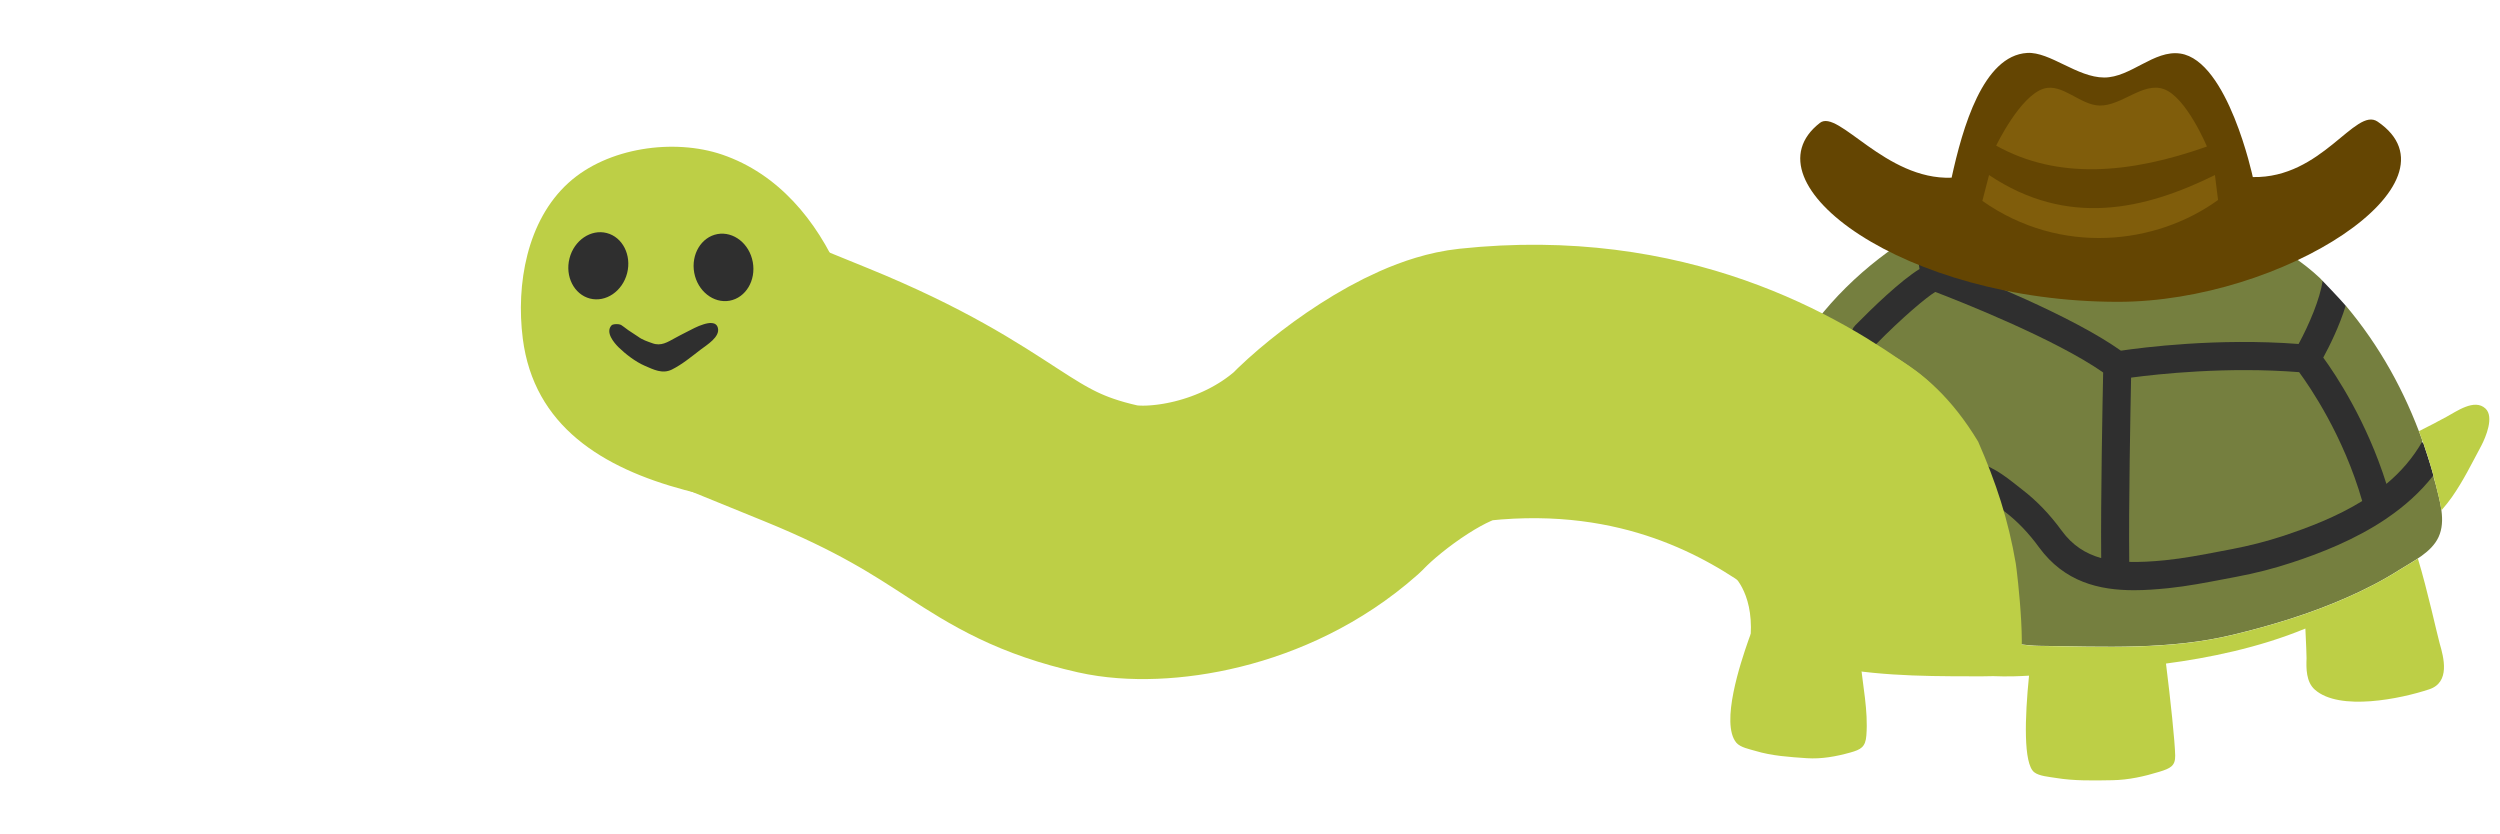
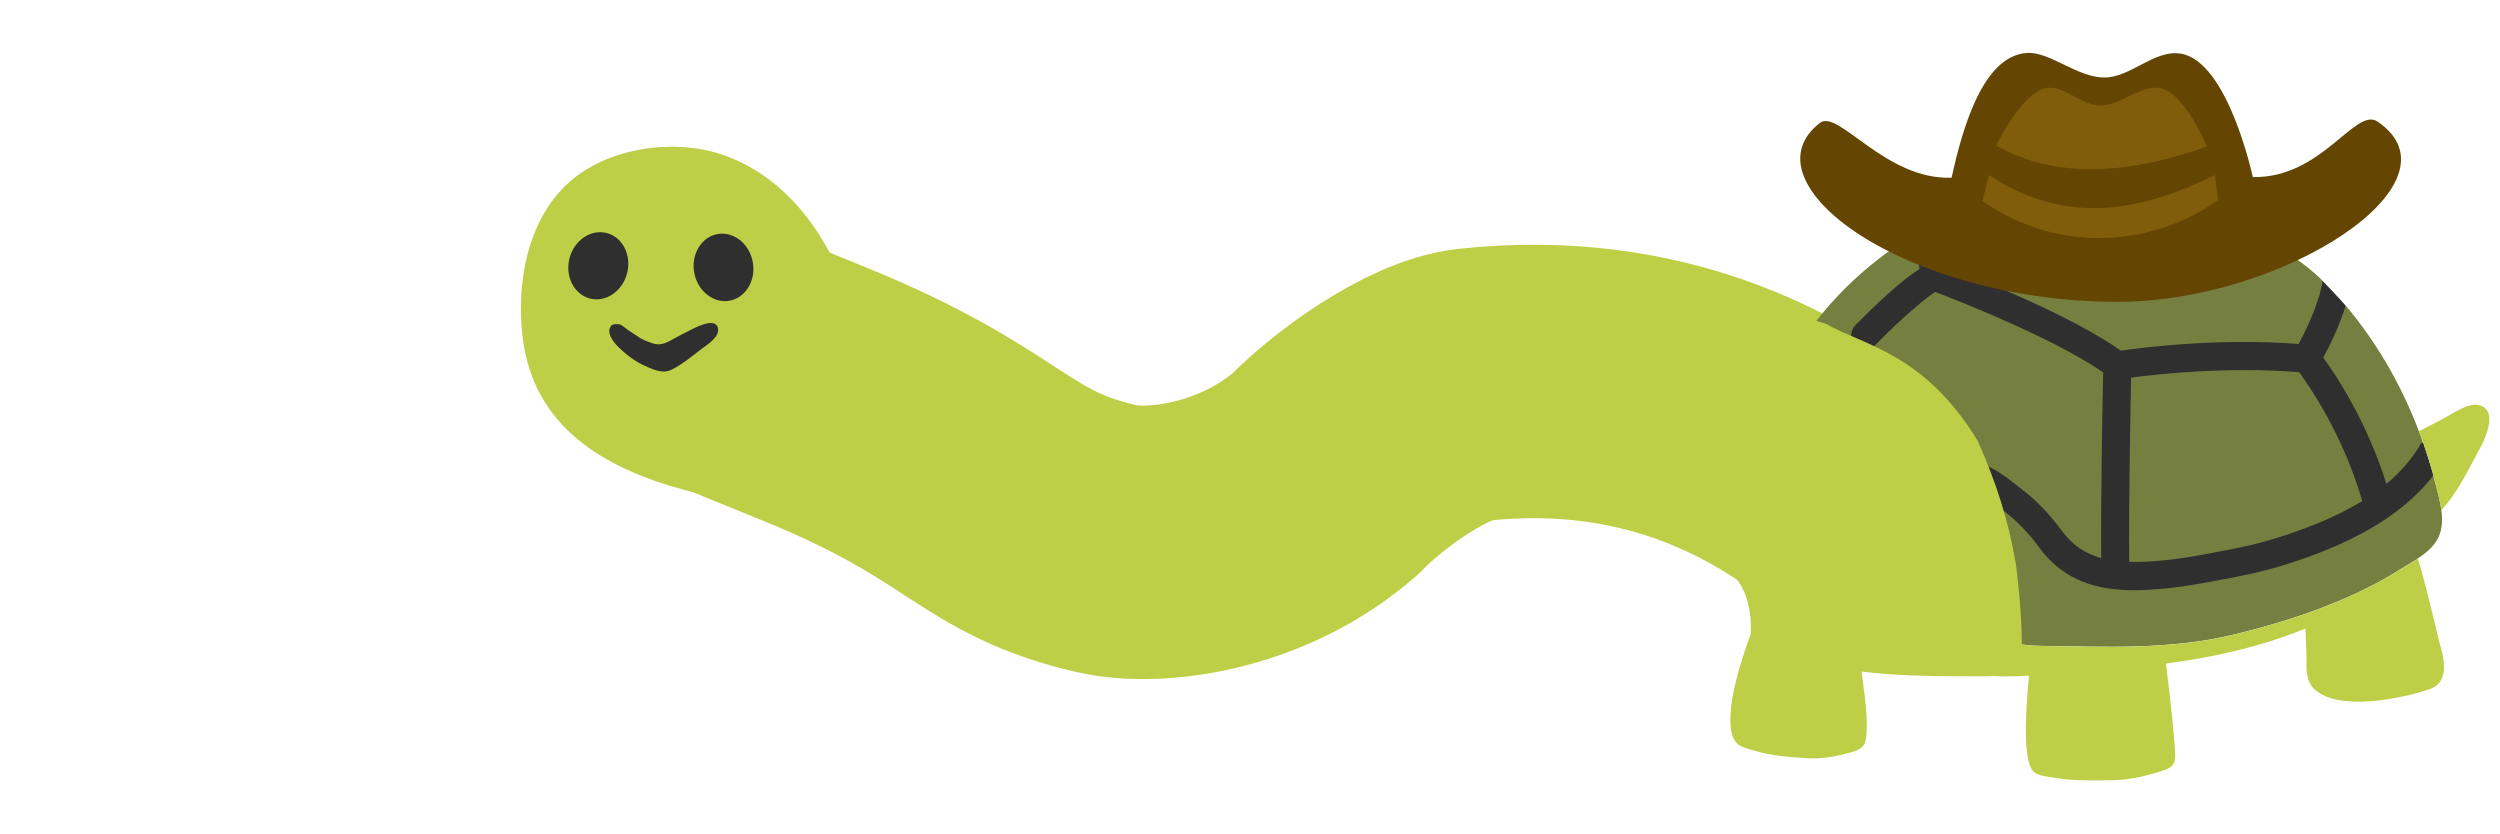
<svg xmlns="http://www.w3.org/2000/svg" width="384" height="128" version="1.1" id="svg38">
  <defs id="defs42" />
-   <path d="m 293.984,36.057 c 0,0 2.574,-1.494 4.018,-2.14 l 22.45,8.257 36.309,0.979 c 0,0 2.725,2.826 3.533,3.795 l 6.592,18.917 5.32,2.13 c 0,0 1.221,3.654 1.565,5.037 l -1.1,8.721 -52.632,13.052 -42.265,-10.367 0.131,-25.983 12.921,-16.827 z" style="fill:#2f2f2f;stroke-width:0.356" id="path13443" />
-   <g id="g13453" style="stroke-width:0.353" transform="matrix(1.009431,0,0,1.009431,253.5056,-2.129502)">
-     <path d="m 73.14,59.57 c -0.1,5.06 -0.38,19.6 -0.28,28.04 1.67,0.04 3.5,-0.05 5.52,-0.26 2.7,-0.27 5.52,-0.81 8.24,-1.33 l 1.73,-0.33 c 2.79,-0.53 5.37,-1.19 7.89,-2.02 3.89,-1.28 8.19,-2.93 12.07,-5.32 -2.85,-9.93 -7.96,-17.38 -9.6,-19.61 -11,-0.87 -21.54,0.29 -25.57,0.83 z" style="fill:#757f3f;stroke-width:0.353" id="path13445" />
-     <path d="m 102.38,56.52 c 1.95,2.67 6.63,9.73 9.61,19.22 2.18,-1.81 4.06,-3.97 5.5,-6.52 -1.34,-3.73 -2.96,-7.35 -4.9,-10.8 -1.95,-3.46 -4.22,-6.77 -6.79,-9.81 -0.95,3.11 -2.46,6.15 -3.42,7.91 z" style="fill:#757f3f;stroke-width:0.353" id="path13447" />
-     <path d="m 45.2,42.69 c 4.26,1.63 18.85,7.43 26.39,12.78 3.25,-0.48 14.69,-1.96 27.04,-1.02 1.6,-2.95 3.28,-6.91 3.65,-9.6 C 102.13,44.7 102,44.54 101.85,44.4 96.72,39.58 90.22,36.93 83.66,34.71 74.5,31.61 64.53,30.52 54.98,32.23 c -3.78,0.68 -7.43,1.85 -10.9,3.48 z" style="fill:#757f3f;stroke-width:0.353" id="path13449" />
-     <path d="m 119.11,74.49 c -1.99,2.55 -4.4,4.67 -6.98,6.43 -0.05,0.04 -0.11,0.07 -0.15,0.11 -4.74,3.2 -10.03,5.26 -14.4,6.69 -2.7,0.89 -5.45,1.6 -8.43,2.16 l -1.73,0.33 c -2.82,0.54 -5.72,1.1 -8.61,1.4 -1.7,0.17 -3.46,0.31 -5.23,0.31 -5.28,0 -10.58,-1.24 -14.45,-6.53 -1.56,-2.15 -3.3,-3.96 -5.15,-5.38 l -0.77,-0.6 c -1.17,-0.93 -3.36,-2.67 -4.49,-2.7 l 0.11,-4.27 c 2.56,0.07 5.15,2.12 7.04,3.62 l 0.7,0.55 c 2.17,1.66 4.2,3.76 6.01,6.25 1.63,2.23 3.62,3.5 6.01,4.17 -0.08,-9.02 0.21,-24.02 0.3,-28.24 -7.32,-5.13 -22.04,-10.92 -25.55,-12.26 -1.38,0.85 -4.94,3.81 -9.13,8.08 -0.42,0.43 -0.98,0.64 -1.53,0.64 -0.54,0 -1.08,-0.2 -1.49,-0.61 -0.84,-0.82 -0.86,-2.17 -0.03,-3.02 2.65,-2.69 6.85,-6.76 9.79,-8.58 L 40.1,37.82 c -7.16,4.28 -14.23,10.92 -18.48,18.64 -4.26,7.71 -5.7,16.48 -1.64,24.97 1.33,2.75 4,7.37 6.68,8.97 2.37,1.42 4.88,2.63 7.44,3.69 2.27,0.94 4.19,2.12 6.52,2.8 2.08,0.62 4.23,1.29 6.34,1.76 2.13,0.48 4.34,0.63 6.48,1.03 1.9,0.35 3.82,0.67 5.74,0.7 9.85,0.13 19.81,0.65 29.48,-1.69 5.88,-1.42 11.71,-3.19 17.24,-5.63 2.8,-1.22 5.53,-2.62 8.1,-4.26 2.09,-1.32 4.84,-2.62 5.93,-4.98 1.15,-2.49 0.17,-5.5 -0.44,-8.02 -0.11,-0.42 -0.26,-0.87 -0.38,-1.31 z" style="fill:#757f3f;stroke-width:0.353" id="path13451" />
+   <path style="color:#000000;fill:#bdcf46;stroke-linecap:round;stroke-linejoin:round" d="m 364.541,-90.368 c -3.969,-0.057 -8.096,0.12 -12.371,0.576 -10.056,1.073 -15.83,4.861 -21.43,8.461 -5.153,3.314 -11.508,6.703 -15.219,10.396 -0.533,0.444 -1.128,0.847 -1.77,1.213 v 45.459 c 9.967,-1.889 22.15,-6.743 31.938,-15.412 0.412,-0.364 0.809,-0.745 1.191,-1.141 0.715,-0.742 3.836,-3.429 6.574,-5.189 2.053,-1.32 4.378,-1.967 4.236,-2.082 20.652,-1.896 32.425,5.633 39.861,11.033 9.385,6.815 22.517,4.732 29.332,-4.652 6.815,-9.385 4.732,-22.517 -4.652,-29.332 -9.803,-7.119 -29.906,-18.933 -57.691,-19.33 z" id="path3454" />
+   <g id="g909">
+     <path style="opacity:1;fill:none;fill-opacity:1;stroke:#bdcf46;stroke-width:42;stroke-linecap:round;stroke-linejoin:round;stroke-miterlimit:4;stroke-dasharray:none;stroke-opacity:1" d="m 111.039,54.798 14.322,5.834 c 26.322,10.722 27.151,18.159 44.817,22.15 7.286,1.646 22.385,-0.255 33.588,-10.177 4.644,-4.815 15.361,-12.741 22.631,-13.517 27.775,-2.964 46.109,8.05 55.495,14.866" id="path13469" />
+     <g id="g879">
+       <path d="m 293.984,36.057 c 0,0 2.574,-1.494 4.018,-2.14 l 22.45,8.257 36.309,0.979 c 0,0 2.725,2.826 3.533,3.795 l 6.592,18.917 5.32,2.13 c 0,0 1.221,3.654 1.565,5.037 l -1.1,8.721 -52.632,13.052 -42.265,-10.367 0.131,-25.983 12.921,-16.827 z" style="fill:#2f2f2f;stroke-width:0.356" id="path13443" />
+       <g id="g13453" style="stroke-width:0.353" transform="matrix(1.009431,0,0,1.009431,253.5056,-2.129502)">
+         <path d="m 73.14,59.57 c -0.1,5.06 -0.38,19.6 -0.28,28.04 1.67,0.04 3.5,-0.05 5.52,-0.26 2.7,-0.27 5.52,-0.81 8.24,-1.33 l 1.73,-0.33 c 2.79,-0.53 5.37,-1.19 7.89,-2.02 3.89,-1.28 8.19,-2.93 12.07,-5.32 -2.85,-9.93 -7.96,-17.38 -9.6,-19.61 -11,-0.87 -21.54,0.29 -25.57,0.83 z" style="fill:#757f3f;stroke-width:0.353" id="path13445" />
+         <path d="m 102.38,56.52 c 1.95,2.67 6.63,9.73 9.61,19.22 2.18,-1.81 4.06,-3.97 5.5,-6.52 -1.34,-3.73 -2.96,-7.35 -4.9,-10.8 -1.95,-3.46 -4.22,-6.77 -6.79,-9.81 -0.95,3.11 -2.46,6.15 -3.42,7.91 z" style="fill:#757f3f;stroke-width:0.353" id="path13447" />
+         <path d="m 45.2,42.69 c 4.26,1.63 18.85,7.43 26.39,12.78 3.25,-0.48 14.69,-1.96 27.04,-1.02 1.6,-2.95 3.28,-6.91 3.65,-9.6 C 102.13,44.7 102,44.54 101.85,44.4 96.72,39.58 90.22,36.93 83.66,34.71 74.5,31.61 64.53,30.52 54.98,32.23 c -3.78,0.68 -7.43,1.85 -10.9,3.48 z" style="fill:#757f3f;stroke-width:0.353" id="path13449" />
+         <path d="m 119.11,74.49 c -1.99,2.55 -4.4,4.67 -6.98,6.43 -0.05,0.04 -0.11,0.07 -0.15,0.11 -4.74,3.2 -10.03,5.26 -14.4,6.69 -2.7,0.89 -5.45,1.6 -8.43,2.16 l -1.73,0.33 c -2.82,0.54 -5.72,1.1 -8.61,1.4 -1.7,0.17 -3.46,0.31 -5.23,0.31 -5.28,0 -10.58,-1.24 -14.45,-6.53 -1.56,-2.15 -3.3,-3.96 -5.15,-5.38 l -0.77,-0.6 c -1.17,-0.93 -3.36,-2.67 -4.49,-2.7 l 0.11,-4.27 c 2.56,0.07 5.15,2.12 7.04,3.62 l 0.7,0.55 c 2.17,1.66 4.2,3.76 6.01,6.25 1.63,2.23 3.62,3.5 6.01,4.17 -0.08,-9.02 0.21,-24.02 0.3,-28.24 -7.32,-5.13 -22.04,-10.92 -25.55,-12.26 -1.38,0.85 -4.94,3.81 -9.13,8.08 -0.42,0.43 -0.98,0.64 -1.53,0.64 -0.54,0 -1.08,-0.2 -1.49,-0.61 -0.84,-0.82 -0.86,-2.17 -0.03,-3.02 2.65,-2.69 6.85,-6.76 9.79,-8.58 L 40.1,37.82 c -7.16,4.28 -14.23,10.92 -18.48,18.64 -4.26,7.71 -5.7,16.48 -1.64,24.97 1.33,2.75 4,7.37 6.68,8.97 2.37,1.42 4.88,2.63 7.44,3.69 2.27,0.94 4.19,2.12 6.52,2.8 2.08,0.62 4.23,1.29 6.34,1.76 2.13,0.48 4.34,0.63 6.48,1.03 1.9,0.35 3.82,0.67 5.74,0.7 9.85,0.13 19.81,0.65 29.48,-1.69 5.88,-1.42 11.71,-3.19 17.24,-5.63 2.8,-1.22 5.53,-2.62 8.1,-4.26 2.09,-1.32 4.84,-2.62 5.93,-4.98 1.15,-2.49 0.17,-5.5 -0.44,-8.02 -0.11,-0.42 -0.26,-0.87 -0.38,-1.31 z" style="fill:#757f3f;stroke-width:0.353" id="path13451" />
+       </g>
+       <path d="m 283.738,97.168 c -0.989,-0.585 -2.402,-0.787 -4.32,-1.06 -2.524,-0.353 -5.269,-1.06 -7.793,-0.606 -2.17,0.394 -2.402,0.949 -3.109,2.958 -1.1,3.16 -4.3,12.628 -1.817,15.616 0.616,0.737 2.049,0.999 2.927,1.262 2.534,0.767 5.229,0.939 7.894,1.12 2.271,0.151 4.512,-0.262 6.682,-0.868 1.625,-0.454 2.342,-0.838 2.473,-2.635 0.293,-3.836 -0.565,-7.621 -0.908,-11.427 -0.242,-2.463 -0.848,-3.674 -2.029,-4.361 z" style="fill:#bdcf46;stroke-width:0.356" id="path13455" />
+       <g id="g13461" style="stroke-width:0.353" transform="matrix(1.009431,0,0,1.009431,253.5056,-2.129502)">
+         <path d="m 116.78,87.1 c -0.93,0.62 -1.92,1.17 -2.79,1.72 -2.57,1.63 -5.3,3.03 -8.1,4.26 -5.53,2.44 -11.36,4.21 -17.24,5.63 -9.67,2.34 -19.63,1.82 -29.48,1.69 -1.93,-0.03 -3.85,-0.35 -5.74,-0.7 -0.53,-0.1 -1.05,-0.18 -1.58,-0.26 l 0.52,5.55 c 0,0 1.88,0.14 5.24,-0.07 -0.65,6.43 -0.86,13.37 0.78,14.69 0.74,0.6 2.31,0.71 3.27,0.87 2.82,0.47 5.74,0.4 8.64,0.35 2.47,-0.04 4.85,-0.58 7.13,-1.28 1.71,-0.52 2.45,-0.9 2.42,-2.47 -0.03,-2.01 -0.71,-8.47 -1.4,-14 6.34,-0.83 14.15,-2.4 21.21,-5.33 0.1,2.22 0.19,4.12 0.18,4.51 -0.06,1.53 -0.08,3.62 1.27,4.8 3.76,3.31 13.07,1.38 17.39,-0.06 3.22,-1.06 2.23,-4.81 1.59,-7 -0.37,-1.31 -1.86,-8.13 -3.31,-12.9 z" style="fill:#bdcf46;stroke-width:0.353" id="path13457" />
+         <path d="m 127.07,64.28 c -1.68,-1.58 -4.44,0.46 -5.98,1.28 -1.38,0.74 -2.75,1.47 -4.15,2.16 1.01,2.65 1.89,5.35 2.55,8.11 0.3,1.23 0.68,2.58 0.87,3.93 0.05,-0.06 0.1,-0.12 0.15,-0.17 0.51,-0.58 0.97,-1.17 1.42,-1.8 1.75,-2.48 3.08,-5.22 4.51,-7.88 0.69,-1.33 1.96,-4.37 0.63,-5.63 z" style="fill:#bdcf46;stroke-width:0.353" id="path13459" />
+       </g>
+       <path style="fill:#644502;fill-opacity:1;stroke:none;stroke-width:0.356px;stroke-linecap:butt;stroke-linejoin:miter;stroke-opacity:1" d="m 279.54,18.874 c 2.811,-2.184 10.061,8.808 20.228,8.42 1.672,-7.644 4.825,-18.768 11.614,-19.163 3.478,-0.202 7.675,3.764 11.808,3.775 4.092,0.011 7.664,-4.279 11.711,-3.678 7.324,1.089 11.13,18.969 11.13,18.969 10.609,0.222 15.756,-10.84 19.168,-8.517 13.751,9.362 -14.593,27.68 -39.875,27.68 -32.779,0 -57.688,-18.238 -45.783,-27.486 z" id="path13463" />
+       <path style="fill:#805d0b;fill-opacity:1;stroke:none;stroke-width:0.356px;stroke-linecap:butt;stroke-linejoin:miter;stroke-opacity:1" d="m 305.517,26.887 -1.027,3.969 c 12.068,8.485 26.736,6.711 36.203,-0.137 l -0.479,-3.832 c -10.812,5.337 -22.634,8.076 -34.697,0 z" id="path13465" />
+       <path style="fill:#805d0b;fill-opacity:1;stroke:none;stroke-width:0.356px;stroke-linecap:butt;stroke-linejoin:miter;stroke-opacity:1" d="m 306.612,22.371 c 0,0 3.675,-7.673 7.323,-8.76 2.856,-0.851 5.575,2.536 8.555,2.601 3.391,0.074 6.654,-3.654 9.855,-2.532 3.474,1.218 6.638,8.828 6.638,8.828 -11.849,4.192 -22.888,5.139 -32.37,-0.137 z" id="path13467" />
+       <path d="m 306.369,103.851 c -1.141,0.04 -2.291,0.03 -3.472,0.03 -8.409,0 -15.996,-0.112 -24.273,-1.989 -6.676,-2.953 -9.867,-1.79 -9.715,-4.343 0.407,-6.842 -2.936,-9.425 -2.936,-9.425 -1.05,-8.287 -11.216,-28.254 -4.817,-34.058 6.006,-5.451 11.924,-6.832 19.323,-4.318 5.656,3.265 15.158,4.478 23.366,18.087 2.756,6.299 4.623,11.952 5.784,18.745 0.172,1.04 2.079,16.757 -0.151,17.049 -1.03,0.121 -2.069,0.192 -3.109,0.222 z" style="fill:#bdcf46;stroke-width:0.356" id="path13473" />
+     </g>
+     <g id="g13483" style="stroke:none;stroke-width:0.353" transform="matrix(1.009431,0,0,1.009431,79.66133,-28.1153)">
+       <path d="M 25.287,102.418 C 12.735,99.055 2.32,92.68 0.63,79.36 -0.41,71.15 1.25,61.42 7.59,55.67 c 5.95,-5.4 16.047,-6.783 23.377,-4.293 8.54,2.92 14.358,9.996 17.908,18.096 2.73,6.24 5.585,11.677 6.735,18.407 0.17,1.03 -3.355,12.306 -5.565,12.596 0,0 -6.604,6.807 -24.758,1.942 z" style="fill:#bdcf46;stroke:none;stroke-width:0.353;stroke-opacity:1" id="path13475" />
+       <path d="m 30.25,63.47 c 2.46,-0.44 4.87,1.46 5.38,4.26 0.51,2.79 -1.07,5.43 -3.53,5.88 -2.45,0.44 -4.86,-1.46 -5.38,-4.25 -0.51,-2.8 1.07,-5.43 3.53,-5.89 z" style="fill:#2f2f2f;stroke:none;stroke-width:0.353" id="path13477" />
+       <path d="m 7.74,67.17 c 0.7,-2.75 3.25,-4.48 5.66,-3.86 2.42,0.62 3.81,3.36 3.11,6.11 -0.71,2.75 -3.24,4.48 -5.66,3.86 C 8.44,72.65 7.04,69.92 7.74,67.17 Z" style="fill:#2f2f2f;stroke:none;stroke-width:0.353" id="path13479" />
+       <path d="m 23.8,79.29 c -1.14,0.62 -2.12,1.28 -3.45,0.79 -0.77,-0.28 -1.5,-0.5 -2.17,-1 -0.48,-0.35 -1.02,-0.64 -1.5,-0.99 -0.25,-0.18 -0.49,-0.37 -0.74,-0.55 -0.28,-0.21 -0.38,-0.3 -0.74,-0.35 -0.29,-0.03 -0.86,-0.05 -1.08,0.19 -0.94,1.05 0.38,2.61 1.09,3.32 1.06,1.03 2.57,2.2 3.96,2.8 1.36,0.59 2.71,1.3 4.16,0.58 1.59,-0.8 2.97,-1.96 4.37,-3.03 0.92,-0.7 2.98,-1.93 2.62,-3.3 -0.25,-1 -1.41,-0.79 -2.17,-0.55 -0.96,0.29 -1.82,0.78 -2.71,1.23 -0.55,0.27 -1.09,0.57 -1.64,0.86 z" style="fill:#2f2f2f;stroke:none;stroke-width:0.353" id="path13481" />
+     </g>
  </g>
-   <path d="m 283.738,97.168 c -0.989,-0.585 -2.402,-0.787 -4.32,-1.06 -2.524,-0.353 -5.269,-1.06 -7.793,-0.606 -2.17,0.394 -2.402,0.949 -3.109,2.958 -1.1,3.16 -4.3,12.628 -1.817,15.616 0.616,0.737 2.049,0.999 2.927,1.262 2.534,0.767 5.229,0.939 7.894,1.12 2.271,0.151 4.512,-0.262 6.682,-0.868 1.625,-0.454 2.342,-0.838 2.473,-2.635 0.293,-3.836 -0.565,-7.621 -0.908,-11.427 -0.242,-2.463 -0.848,-3.674 -2.029,-4.361 z" style="fill:#bdcf46;stroke-width:0.356" id="path13455" />
-   <g id="g13461" style="stroke-width:0.353" transform="matrix(1.009431,0,0,1.009431,253.5056,-2.129502)">
-     <path d="m 116.78,87.1 c -0.93,0.62 -1.92,1.17 -2.79,1.72 -2.57,1.63 -5.3,3.03 -8.1,4.26 -5.53,2.44 -11.36,4.21 -17.24,5.63 -9.67,2.34 -19.63,1.82 -29.48,1.69 -1.93,-0.03 -3.85,-0.35 -5.74,-0.7 -0.53,-0.1 -1.05,-0.18 -1.58,-0.26 l 0.52,5.55 c 0,0 1.88,0.14 5.24,-0.07 -0.65,6.43 -0.86,13.37 0.78,14.69 0.74,0.6 2.31,0.71 3.27,0.87 2.82,0.47 5.74,0.4 8.64,0.35 2.47,-0.04 4.85,-0.58 7.13,-1.28 1.71,-0.52 2.45,-0.9 2.42,-2.47 -0.03,-2.01 -0.71,-8.47 -1.4,-14 6.34,-0.83 14.15,-2.4 21.21,-5.33 0.1,2.22 0.19,4.12 0.18,4.51 -0.06,1.53 -0.08,3.62 1.27,4.8 3.76,3.31 13.07,1.38 17.39,-0.06 3.22,-1.06 2.23,-4.81 1.59,-7 -0.37,-1.31 -1.86,-8.13 -3.31,-12.9 z" style="fill:#bdcf46;stroke-width:0.353" id="path13457" />
-     <path d="m 127.07,64.28 c -1.68,-1.58 -4.44,0.46 -5.98,1.28 -1.38,0.74 -2.75,1.47 -4.15,2.16 1.01,2.65 1.89,5.35 2.55,8.11 0.3,1.23 0.68,2.58 0.87,3.93 0.05,-0.06 0.1,-0.12 0.15,-0.17 0.51,-0.58 0.97,-1.17 1.42,-1.8 1.75,-2.48 3.08,-5.22 4.51,-7.88 0.69,-1.33 1.96,-4.37 0.63,-5.63 z" style="fill:#bdcf46;stroke-width:0.353" id="path13459" />
+   <g id="g959" transform="translate(128,-127.9997)">
+     <path d="m 293.984,36.057 c 0,0 2.574,-1.494 4.018,-2.14 l 22.45,8.257 36.309,0.979 c 0,0 2.725,2.826 3.533,3.795 l 6.592,18.917 5.32,2.13 c 0,0 1.221,3.654 1.565,5.037 l -1.1,8.721 -52.632,13.052 -42.265,-10.367 0.131,-25.983 12.921,-16.827 z" style="fill:#2f2f2f;stroke-width:0.356" id="path931" />
+     <g id="g941" style="stroke-width:0.353" transform="matrix(1.009431,0,0,1.009431,253.5056,-2.129502)">
+       <path d="m 73.14,59.57 c -0.1,5.06 -0.38,19.6 -0.28,28.04 1.67,0.04 3.5,-0.05 5.52,-0.26 2.7,-0.27 5.52,-0.81 8.24,-1.33 l 1.73,-0.33 c 2.79,-0.53 5.37,-1.19 7.89,-2.02 3.89,-1.28 8.19,-2.93 12.07,-5.32 -2.85,-9.93 -7.96,-17.38 -9.6,-19.61 -11,-0.87 -21.54,0.29 -25.57,0.83 z" style="fill:#757f3f;stroke-width:0.353" id="path933" />
+       <path d="m 102.38,56.52 c 1.95,2.67 6.63,9.73 9.61,19.22 2.18,-1.81 4.06,-3.97 5.5,-6.52 -1.34,-3.73 -2.96,-7.35 -4.9,-10.8 -1.95,-3.46 -4.22,-6.77 -6.79,-9.81 -0.95,3.11 -2.46,6.15 -3.42,7.91 z" style="fill:#757f3f;stroke-width:0.353" id="path935" />
+       <path d="m 45.2,42.69 c 4.26,1.63 18.85,7.43 26.39,12.78 3.25,-0.48 14.69,-1.96 27.04,-1.02 1.6,-2.95 3.28,-6.91 3.65,-9.6 C 102.13,44.7 102,44.54 101.85,44.4 96.72,39.58 90.22,36.93 83.66,34.71 74.5,31.61 64.53,30.52 54.98,32.23 c -3.78,0.68 -7.43,1.85 -10.9,3.48 z" style="fill:#757f3f;stroke-width:0.353" id="path937" />
+       <path d="m 119.11,74.49 c -1.99,2.55 -4.4,4.67 -6.98,6.43 -0.05,0.04 -0.11,0.07 -0.15,0.11 -4.74,3.2 -10.03,5.26 -14.4,6.69 -2.7,0.89 -5.45,1.6 -8.43,2.16 l -1.73,0.33 c -2.82,0.54 -5.72,1.1 -8.61,1.4 -1.7,0.17 -3.46,0.31 -5.23,0.31 -5.28,0 -10.58,-1.24 -14.45,-6.53 -1.56,-2.15 -3.3,-3.96 -5.15,-5.38 l -0.77,-0.6 c -1.17,-0.93 -3.36,-2.67 -4.49,-2.7 l 0.11,-4.27 c 2.56,0.07 5.15,2.12 7.04,3.62 l 0.7,0.55 c 2.17,1.66 4.2,3.76 6.01,6.25 1.63,2.23 3.62,3.5 6.01,4.17 -0.08,-9.02 0.21,-24.02 0.3,-28.24 -7.32,-5.13 -22.04,-10.92 -25.55,-12.26 -1.38,0.85 -4.94,3.81 -9.13,8.08 -0.42,0.43 -0.98,0.64 -1.53,0.64 -0.54,0 -1.08,-0.2 -1.49,-0.61 -0.84,-0.82 -0.86,-2.17 -0.03,-3.02 2.65,-2.69 6.85,-6.76 9.79,-8.58 L 40.1,37.82 c -7.16,4.28 -14.23,10.92 -18.48,18.64 -4.26,7.71 -5.7,16.48 -1.64,24.97 1.33,2.75 4,7.37 6.68,8.97 2.37,1.42 4.88,2.63 7.44,3.69 2.27,0.94 4.19,2.12 6.52,2.8 2.08,0.62 4.23,1.29 6.34,1.76 2.13,0.48 4.34,0.63 6.48,1.03 1.9,0.35 3.82,0.67 5.74,0.7 9.85,0.13 19.81,0.65 29.48,-1.69 5.88,-1.42 11.71,-3.19 17.24,-5.63 2.8,-1.22 5.53,-2.62 8.1,-4.26 2.09,-1.32 4.84,-2.62 5.93,-4.98 1.15,-2.49 0.17,-5.5 -0.44,-8.02 -0.11,-0.42 -0.26,-0.87 -0.38,-1.31 z" style="fill:#757f3f;stroke-width:0.353" id="path939" />
+     </g>
+     <path d="m 283.738,97.168 c -0.989,-0.585 -2.402,-0.787 -4.32,-1.06 -2.524,-0.353 -5.269,-1.06 -7.793,-0.606 -2.17,0.394 -2.402,0.949 -3.109,2.958 -1.1,3.16 -4.3,12.628 -1.817,15.616 0.616,0.737 2.049,0.999 2.927,1.262 2.534,0.767 5.229,0.939 7.894,1.12 2.271,0.151 4.512,-0.262 6.682,-0.868 1.625,-0.454 2.342,-0.838 2.473,-2.635 0.293,-3.836 -0.565,-7.621 -0.908,-11.427 -0.242,-2.463 -0.848,-3.674 -2.029,-4.361 z" style="fill:#bdcf46;stroke-width:0.356" id="path943" />
+     <g id="g949" style="stroke-width:0.353" transform="matrix(1.009431,0,0,1.009431,253.5056,-2.129502)">
+       <path d="m 116.78,87.1 c -0.93,0.62 -1.92,1.17 -2.79,1.72 -2.57,1.63 -5.3,3.03 -8.1,4.26 -5.53,2.44 -11.36,4.21 -17.24,5.63 -9.67,2.34 -19.63,1.82 -29.48,1.69 -1.93,-0.03 -3.85,-0.35 -5.74,-0.7 -0.53,-0.1 -1.05,-0.18 -1.58,-0.26 l 0.52,5.55 c 0,0 1.88,0.14 5.24,-0.07 -0.65,6.43 -0.86,13.37 0.78,14.69 0.74,0.6 2.31,0.71 3.27,0.87 2.82,0.47 5.74,0.4 8.64,0.35 2.47,-0.04 4.85,-0.58 7.13,-1.28 1.71,-0.52 2.45,-0.9 2.42,-2.47 -0.03,-2.01 -0.71,-8.47 -1.4,-14 6.34,-0.83 14.15,-2.4 21.21,-5.33 0.1,2.22 0.19,4.12 0.18,4.51 -0.06,1.53 -0.08,3.62 1.27,4.8 3.76,3.31 13.07,1.38 17.39,-0.06 3.22,-1.06 2.23,-4.81 1.59,-7 -0.37,-1.31 -1.86,-8.13 -3.31,-12.9 z" style="fill:#bdcf46;stroke-width:0.353" id="path945" />
+       <path d="m 127.07,64.28 c -1.68,-1.58 -4.44,0.46 -5.98,1.28 -1.38,0.74 -2.75,1.47 -4.15,2.16 1.01,2.65 1.89,5.35 2.55,8.11 0.3,1.23 0.68,2.58 0.87,3.93 0.05,-0.06 0.1,-0.12 0.15,-0.17 0.51,-0.58 0.97,-1.17 1.42,-1.8 1.75,-2.48 3.08,-5.22 4.51,-7.88 0.69,-1.33 1.96,-4.37 0.63,-5.63 z" style="fill:#bdcf46;stroke-width:0.353" id="path947" />
+     </g>
+     <path style="fill:#644502;fill-opacity:1;stroke:none;stroke-width:0.356px;stroke-linecap:butt;stroke-linejoin:miter;stroke-opacity:1" d="m 279.54,18.874 c 2.811,-2.184 10.061,8.808 20.228,8.42 1.672,-7.644 4.825,-18.768 11.614,-19.163 3.478,-0.202 7.675,3.764 11.808,3.775 4.092,0.011 7.664,-4.279 11.711,-3.678 7.324,1.089 11.13,18.969 11.13,18.969 10.609,0.222 15.756,-10.84 19.168,-8.517 13.751,9.362 -14.593,27.68 -39.875,27.68 -32.779,0 -57.688,-18.238 -45.783,-27.486 z" id="path951" />
+     <path style="fill:#805d0b;fill-opacity:1;stroke:none;stroke-width:0.356px;stroke-linecap:butt;stroke-linejoin:miter;stroke-opacity:1" d="m 305.517,26.887 -1.027,3.969 c 12.068,8.485 26.736,6.711 36.203,-0.137 l -0.479,-3.832 c -10.812,5.337 -22.634,8.076 -34.697,0 z" id="path953" />
+     <path style="fill:#805d0b;fill-opacity:1;stroke:none;stroke-width:0.356px;stroke-linecap:butt;stroke-linejoin:miter;stroke-opacity:1" d="m 306.612,22.371 c 0,0 3.675,-7.673 7.323,-8.76 2.856,-0.851 5.575,2.536 8.555,2.601 3.391,0.074 6.654,-3.654 9.855,-2.532 3.474,1.218 6.638,8.828 6.638,8.828 -11.849,4.192 -22.888,5.139 -32.37,-0.137 z" id="path955" />
+     <path d="m 306.369,103.851 c -1.141,0.04 -2.291,0.03 -3.472,0.03 -8.409,0 -15.996,-0.112 -24.273,-1.989 -6.676,-2.953 -9.867,-1.79 -9.715,-4.343 0.407,-6.842 -2.936,-9.425 -2.936,-9.425 -1.05,-8.287 -11.216,-28.254 -4.817,-34.058 6.006,-5.451 11.924,-6.832 19.323,-4.318 5.656,3.265 15.158,4.478 23.366,18.087 2.756,6.299 4.623,11.952 5.784,18.745 0.172,1.04 2.079,16.757 -0.151,17.049 -1.03,0.121 -2.069,0.192 -3.109,0.222 z" style="fill:#bdcf46;stroke-width:0.356" id="path957" />
  </g>
-   <path style="fill:#644502;fill-opacity:1;stroke:none;stroke-width:0.356px;stroke-linecap:butt;stroke-linejoin:miter;stroke-opacity:1" d="m 279.54,18.874 c 2.811,-2.184 10.061,8.808 20.228,8.42 1.672,-7.644 4.825,-18.768 11.614,-19.163 3.478,-0.202 7.675,3.764 11.808,3.775 4.092,0.011 7.664,-4.279 11.711,-3.678 7.324,1.089 11.13,18.969 11.13,18.969 10.609,0.222 15.756,-10.84 19.168,-8.517 13.751,9.362 -14.593,27.68 -39.875,27.68 -32.779,0 -57.688,-18.238 -45.783,-27.486 z" id="path13463" />
-   <path style="fill:#805d0b;fill-opacity:1;stroke:none;stroke-width:0.356px;stroke-linecap:butt;stroke-linejoin:miter;stroke-opacity:1" d="m 305.517,26.887 -1.027,3.969 c 12.068,8.485 26.736,6.711 36.203,-0.137 l -0.479,-3.832 c -10.812,5.337 -22.634,8.076 -34.697,0 z" id="path13465" />
-   <path style="fill:#805d0b;fill-opacity:1;stroke:none;stroke-width:0.356px;stroke-linecap:butt;stroke-linejoin:miter;stroke-opacity:1" d="m 306.612,22.371 c 0,0 3.675,-7.673 7.323,-8.76 2.856,-0.851 5.575,2.536 8.555,2.601 3.391,0.074 6.654,-3.654 9.855,-2.532 3.474,1.218 6.638,8.828 6.638,8.828 -11.849,4.192 -22.888,5.139 -32.37,-0.137 z" id="path13467" />
-   <path style="opacity:1;fill:none;fill-opacity:1;stroke:#bdcf46;stroke-width:42;stroke-linecap:round;stroke-linejoin:round;stroke-miterlimit:4;stroke-dasharray:none;stroke-opacity:1" d="m 111.039,54.798 14.322,5.834 c 26.322,10.722 27.151,18.159 44.817,22.15 7.286,1.646 22.385,-0.255 33.588,-10.177 4.644,-4.815 15.361,-12.741 22.631,-13.517 27.775,-2.964 46.109,8.05 55.495,14.866" id="path13469" />
-   <path d="m 306.369,103.851 c -1.141,0.04 -2.291,0.03 -3.472,0.03 -8.409,0 -15.996,-0.112 -24.273,-1.989 -6.676,-2.953 -9.867,-1.79 -9.715,-4.343 0.407,-6.842 -2.936,-9.425 -2.936,-9.425 -1.05,-8.287 -11.216,-28.254 -4.817,-34.058 6.006,-5.451 11.924,-6.832 19.323,-4.318 5.656,3.265 15.158,4.478 23.366,18.087 2.756,6.299 4.623,11.952 5.784,18.745 0.172,1.04 2.079,16.757 -0.151,17.049 -1.03,0.121 -2.069,0.192 -3.109,0.222 z" style="fill:#bdcf46;stroke-width:0.356" id="path13473" />
-   <g id="g13483" style="stroke:none;stroke-width:0.353" transform="matrix(1.009431,0,0,1.009431,79.66133,-28.1153)">
-     <path d="M 25.287,102.418 C 12.735,99.055 2.32,92.68 0.63,79.36 -0.41,71.15 1.25,61.42 7.59,55.67 c 5.95,-5.4 16.047,-6.783 23.377,-4.293 8.54,2.92 14.358,9.996 17.908,18.096 2.73,6.24 5.585,11.677 6.735,18.407 0.17,1.03 -3.355,12.306 -5.565,12.596 0,0 -6.604,6.807 -24.758,1.942 z" style="fill:#bdcf46;stroke:none;stroke-width:0.353;stroke-opacity:1" id="path13475" />
-     <path d="m 30.25,63.47 c 2.46,-0.44 4.87,1.46 5.38,4.26 0.51,2.79 -1.07,5.43 -3.53,5.88 -2.45,0.44 -4.86,-1.46 -5.38,-4.25 -0.51,-2.8 1.07,-5.43 3.53,-5.89 z" style="fill:#2f2f2f;stroke:none;stroke-width:0.353" id="path13477" />
-     <path d="m 7.74,67.17 c 0.7,-2.75 3.25,-4.48 5.66,-3.86 2.42,0.62 3.81,3.36 3.11,6.11 -0.71,2.75 -3.24,4.48 -5.66,3.86 C 8.44,72.65 7.04,69.92 7.74,67.17 Z" style="fill:#2f2f2f;stroke:none;stroke-width:0.353" id="path13479" />
-     <path d="m 23.8,79.29 c -1.14,0.62 -2.12,1.28 -3.45,0.79 -0.77,-0.28 -1.5,-0.5 -2.17,-1 -0.48,-0.35 -1.02,-0.64 -1.5,-0.99 -0.25,-0.18 -0.49,-0.37 -0.74,-0.55 -0.28,-0.21 -0.38,-0.3 -0.74,-0.35 -0.29,-0.03 -0.86,-0.05 -1.08,0.19 -0.94,1.05 0.38,2.61 1.09,3.32 1.06,1.03 2.57,2.2 3.96,2.8 1.36,0.59 2.71,1.3 4.16,0.58 1.59,-0.8 2.97,-1.96 4.37,-3.03 0.92,-0.7 2.98,-1.93 2.62,-3.3 -0.25,-1 -1.41,-0.79 -2.17,-0.55 -0.96,0.29 -1.82,0.78 -2.71,1.23 -0.55,0.27 -1.09,0.57 -1.64,0.86 z" style="fill:#2f2f2f;stroke:none;stroke-width:0.353" id="path13481" />
+   <path style="fill:none;stroke:#0db5ff;stroke-width:10;stroke-linecap:round;stroke-linejoin:miter;stroke-miterlimit:4;stroke-dasharray:none;stroke-opacity:1" d="M 312.056,-113.963 V -7.963" id="path5938" />
+   <path style="color:#000000;fill:#bdcf46;stroke-linecap:round;stroke-linejoin:round" d="m 111.832,-94.187 c -1.222,-0.046 -2.445,0.015 -3.656,0.182 -7.433,1.023 -13.755,5.933 -16.586,12.881 -4.376,10.742 0.786,22.996 11.527,27.371 l 14.322,5.834 c 11.661,4.75 16.246,7.943 22.154,11.773 5.909,3.83 14.458,8.814 25.957,11.412 4.809,1.086 10.594,1.55 15.578,1.334 v -43.641 c -3.727,0.841 -6.322,1.34 -6.322,1.34 -6.167,-1.393 -6.864,-2.123 -12.367,-5.689 -5.503,-3.567 -14.495,-9.454 -29.156,-15.426 l -14.322,-5.834 c -2.268,-0.924 -4.681,-1.444 -7.129,-1.537 z" id="path3530" />
+   <path style="fill:none;stroke:#ff9a0d;stroke-width:10;stroke-linecap:round;stroke-linejoin:miter;stroke-miterlimit:4;stroke-dasharray:none;stroke-opacity:1" d="M 184.055,-113.963 V -7.963" id="path1502" />
+   <g id="g969" style="stroke:none;stroke-width:0.353" transform="matrix(1.009431,0,0,1.009431,79.66139,-156.115)">
+     <path d="M 25.287,102.418 C 12.735,99.055 2.32,92.68 0.63,79.36 -0.41,71.15 1.25,61.42 7.59,55.67 c 5.95,-5.4 16.047,-6.783 23.377,-4.293 8.54,2.92 14.358,9.996 17.908,18.096 2.73,6.24 5.585,11.677 6.735,18.407 0.17,1.03 -3.355,12.306 -5.565,12.596 0,0 -6.604,6.807 -24.758,1.942 z" style="fill:#bdcf46;stroke:none;stroke-width:0.353;stroke-opacity:1" id="path961" />
+     <path d="m 30.25,63.47 c 2.46,-0.44 4.87,1.46 5.38,4.26 0.51,2.79 -1.07,5.43 -3.53,5.88 -2.45,0.44 -4.86,-1.46 -5.38,-4.25 -0.51,-2.8 1.07,-5.43 3.53,-5.89 z" style="fill:#2f2f2f;stroke:none;stroke-width:0.353" id="path963" />
+     <path d="m 7.74,67.17 c 0.7,-2.75 3.25,-4.48 5.66,-3.86 2.42,0.62 3.81,3.36 3.11,6.11 -0.71,2.75 -3.24,4.48 -5.66,3.86 C 8.44,72.65 7.04,69.92 7.74,67.17 Z" style="fill:#2f2f2f;stroke:none;stroke-width:0.353" id="path965" />
+     <path d="m 23.8,79.29 c -1.14,0.62 -2.12,1.28 -3.45,0.79 -0.77,-0.28 -1.5,-0.5 -2.17,-1 -0.48,-0.35 -1.02,-0.64 -1.5,-0.99 -0.25,-0.18 -0.49,-0.37 -0.74,-0.55 -0.28,-0.21 -0.38,-0.3 -0.74,-0.35 -0.29,-0.03 -0.86,-0.05 -1.08,0.19 -0.94,1.05 0.38,2.61 1.09,3.32 1.06,1.03 2.57,2.2 3.96,2.8 1.36,0.59 2.71,1.3 4.16,0.58 1.59,-0.8 2.97,-1.96 4.37,-3.03 0.92,-0.7 2.98,-1.93 2.62,-3.3 -0.25,-1 -1.41,-0.79 -2.17,-0.55 -0.96,0.29 -1.82,0.78 -2.71,1.23 -0.55,0.27 -1.09,0.57 -1.64,0.86 z" style="fill:#2f2f2f;stroke:none;stroke-width:0.353" id="path967" />
  </g>
</svg>
